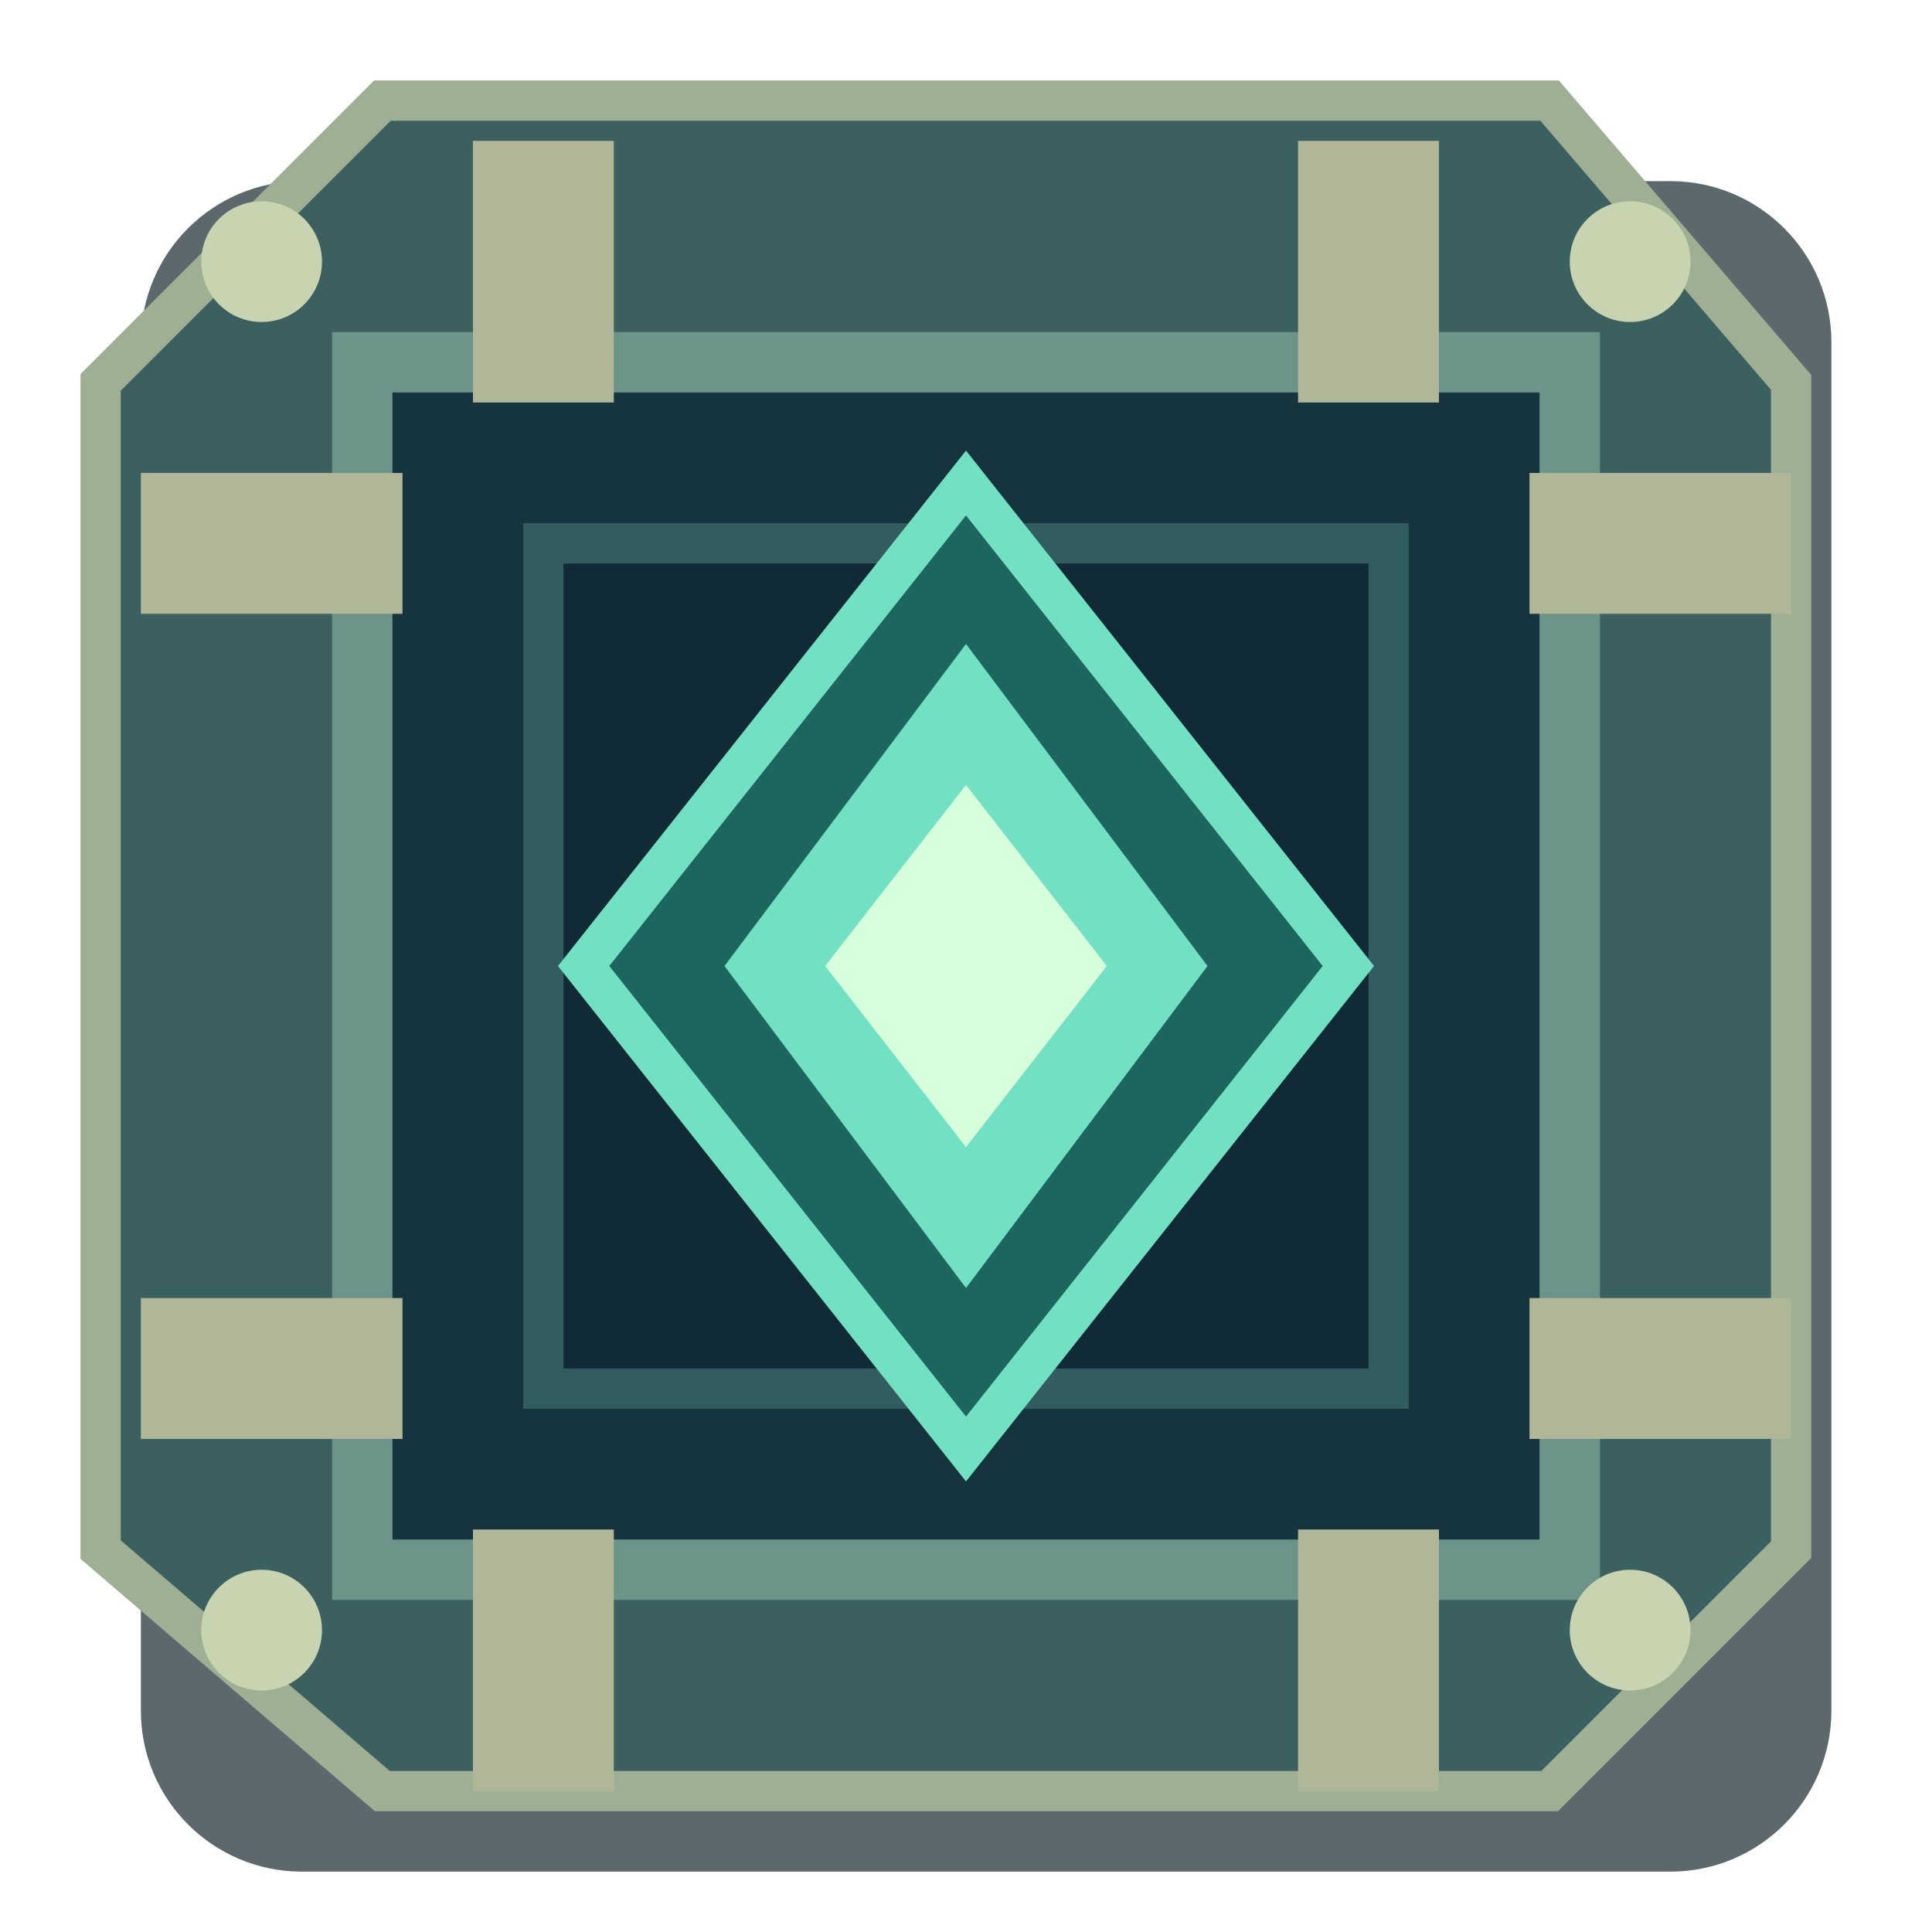
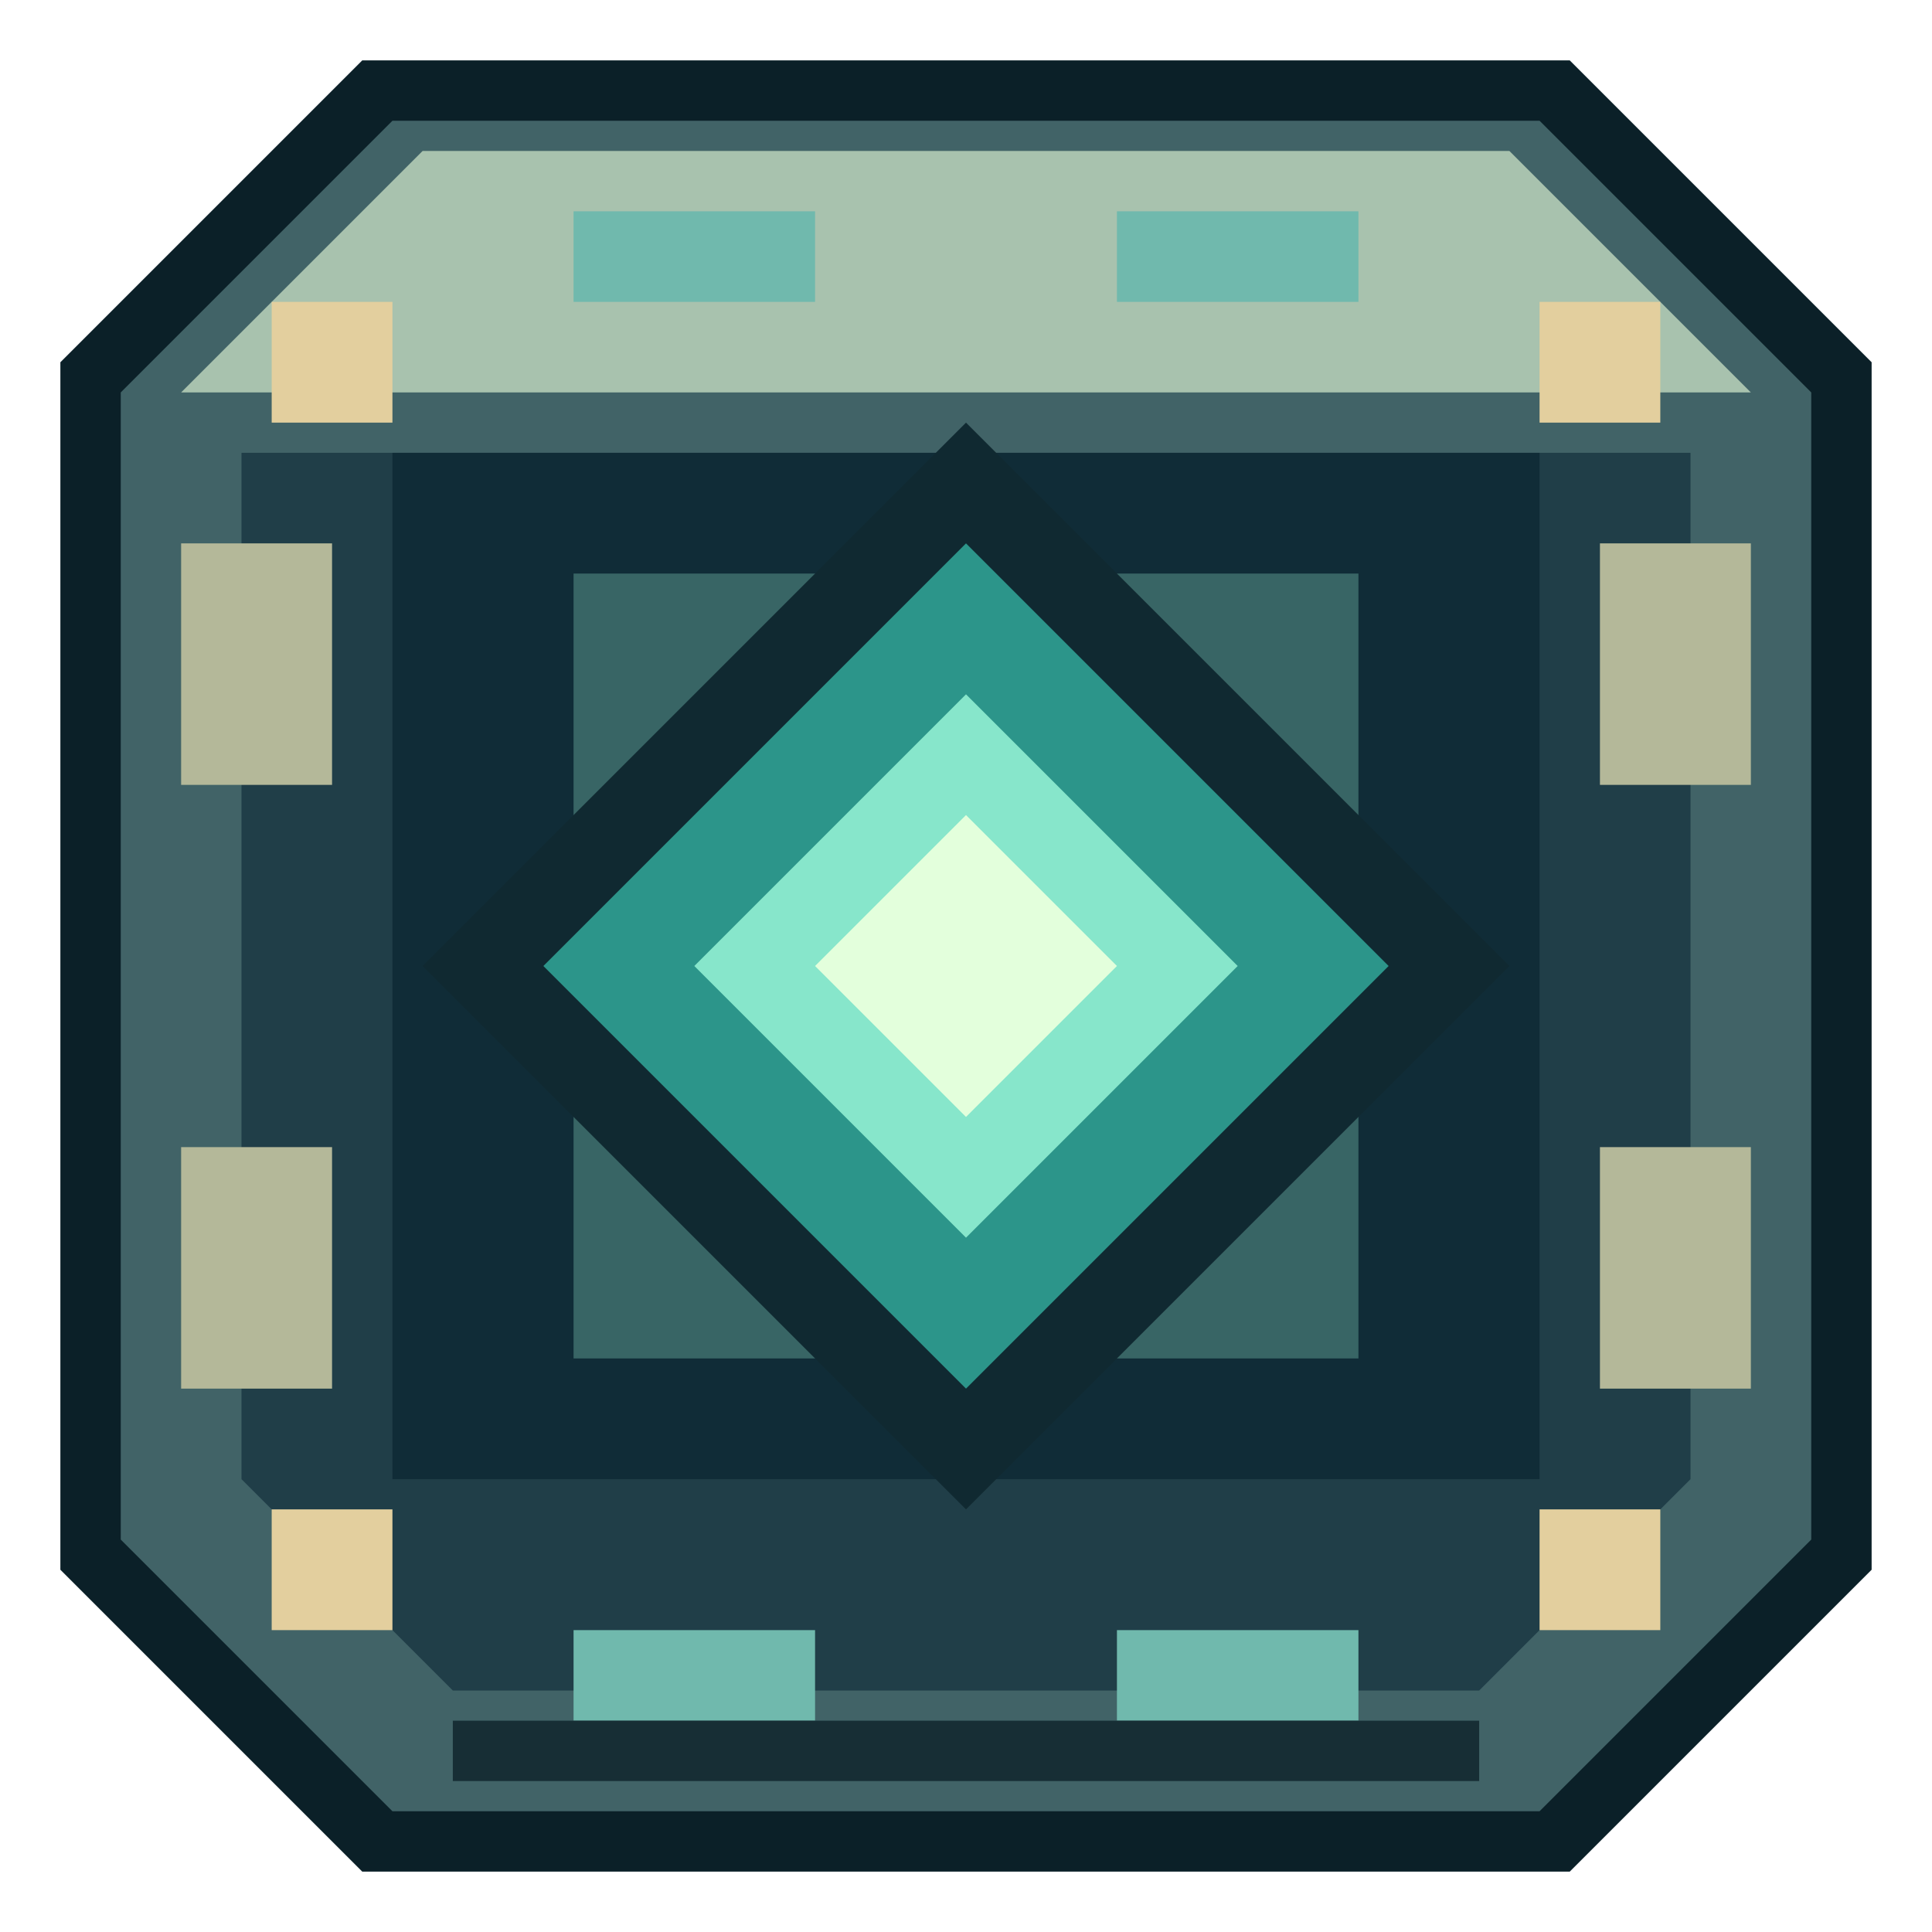
- <svg xmlns="http://www.w3.org/2000/svg" width="96" height="96" viewBox="0 0 96 96">
-   <rect x="7" y="9" width="84" height="84" rx="8" fill="#06171d" fill-opacity=".65" />
-   <path d="M19 5H77L89 19V77L77 89H19L5 77V19Z" fill="#3c5f60" stroke="#9eaf94" stroke-width="2" />
-   <path d="M18 18H78V78H18Z" fill="#16343e" stroke="#6d9488" stroke-width="3" />
-   <path d="M7 27H20M7 68H20M76 27H89M76 68H89M27 7V20M68 7V20M27 76V89M68 76V89" stroke="#b0b799" stroke-width="7" />
-   <path d="M27 27H69V69H27Z" fill="#102b35" stroke="#315d60" stroke-width="2" />
-   <path d="M48 24L67 48L48 72L29 48Z" fill="#1c665f" stroke="#71e0c3" stroke-width="2" />
-   <path d="M48 32L60 48L48 64L36 48Z" fill="#71e0c3" />
-   <path d="M48 39L55 48L48 57L41 48Z" fill="#d6ffdc" />
-   <g fill="#c7d4af">
-     <circle cx="13" cy="13" r="3" />
-     <circle cx="81" cy="13" r="3" />
-     <circle cx="13" cy="81" r="3" />
-     <circle cx="81" cy="81" r="3" />
-   </g>
+ <svg xmlns="http://www.w3.org/2000/svg" width="64" height="64" viewBox="0 0 64 64">
+   <path d="M12 2H52L62 12V52L52 62H12L2 52V12Z" fill="#0b2028" />
+   <path d="M13 4H51L60 13V51L51 60H13L4 51V13Z" fill="#416367" />
+   <path d="M14 5H50L58 13H6Z" fill="#a8c2ae" />
+   <path d="M8 15H56V49L49 56H15L8 49Z" fill="#203e48" />
+   <path d="M13 15H51V49H13Z" fill="#102c37" />
+   <path d="M19 19H45V45H19Z" fill="#386565" />
+   <path d="M32 14L50 32L32 50L14 32Z" fill="#102931" />
+   <path d="M32 18L46 32L32 46L18 32Z" fill="#2c958a" />
+   <path d="M32 23L41 32L32 41L23 32Z" fill="#87e6cb" />
+   <path d="M32 27L37 32L32 37L27 32Z" fill="#e3ffdc" />
+   <path d="M6 18H11V26H6ZM6 38H11V46H6ZM53 18H58V26H53ZM53 38H58V46H53Z" fill="#b4b899" />
+   <path d="M19 7H27V10H19ZM37 7H45V10H37ZM19 54H27V57H19ZM37 54H45V57H37Z" fill="#70b9ad" />
+   <path d="M9 10H13V14H9ZM51 10H55V14H51ZM9 50H13V54H9ZM51 50H55V54H51Z" fill="#e3cf9e" />
+   <path d="M15 57H49V59H15Z" fill="#172e35" />
</svg>
